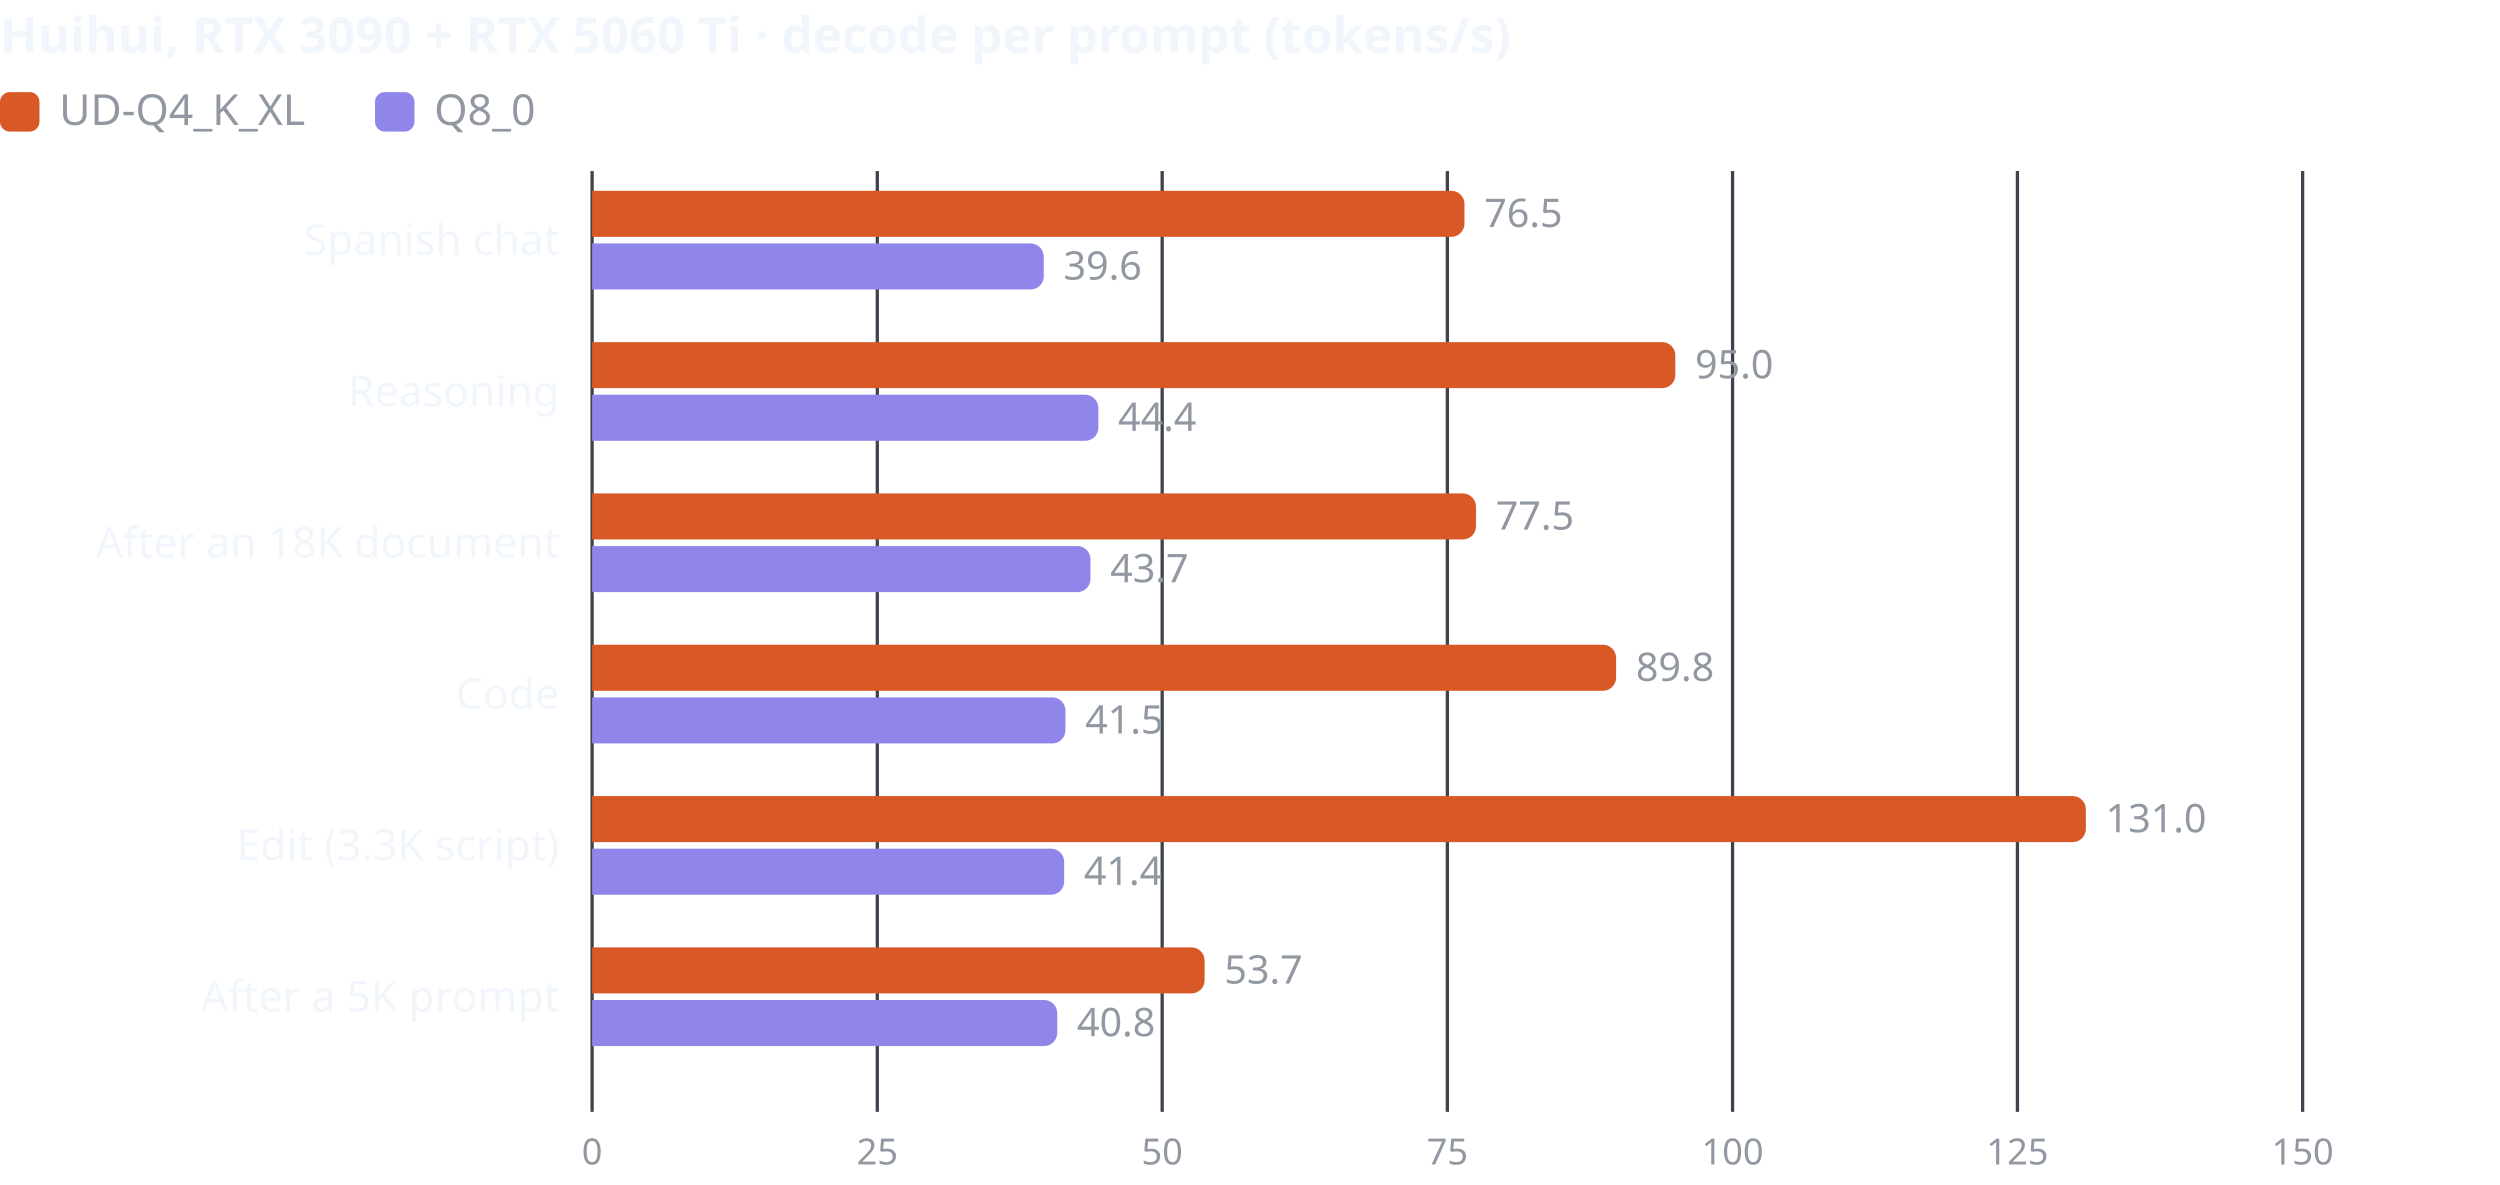
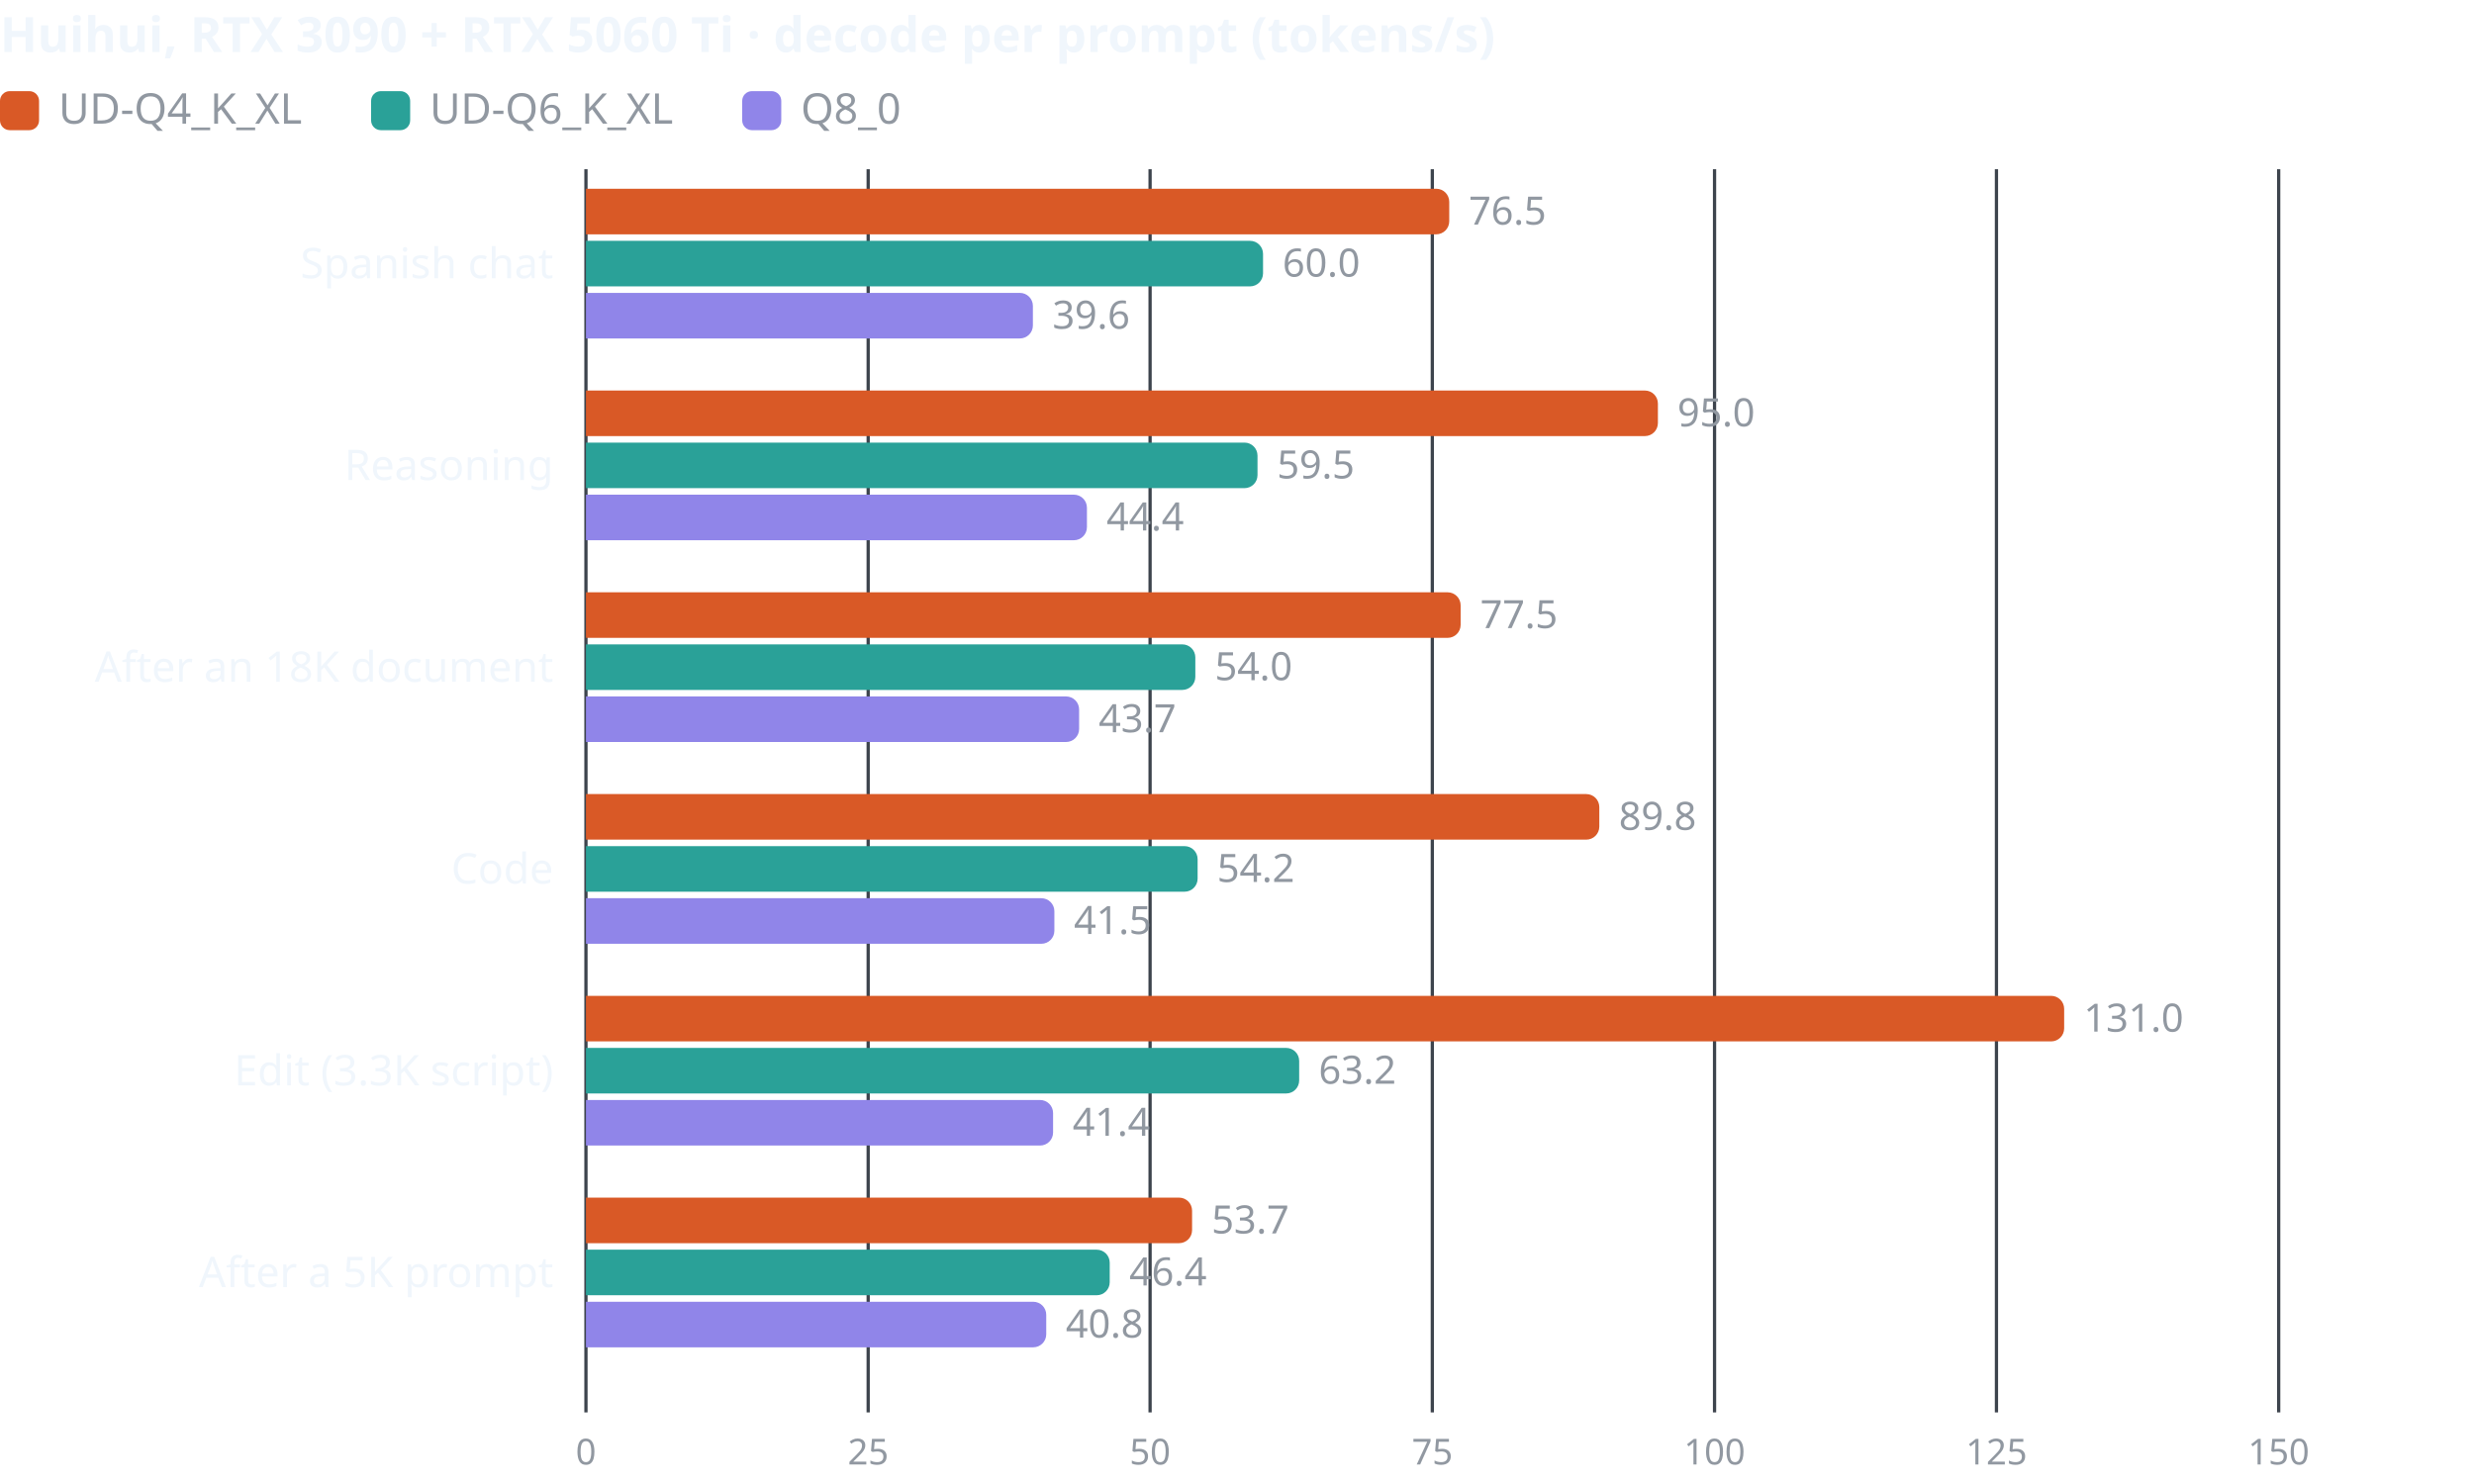
- <svg xmlns="http://www.w3.org/2000/svg" width="760" height="360" viewBox="0 0 760 360" role="img" aria-label="Huihui decode per prompt on both cards: UD-Q4_K_XL vs Q8_0" font-family="-apple-system,BlinkMacSystemFont,'Segoe UI','Noto Sans',Helvetica,Arial,sans-serif">
+ <svg xmlns="http://www.w3.org/2000/svg" width="760" height="456" viewBox="0 0 760 456" role="img" aria-label="Huihui decode per prompt on both cards: UD-Q4_K_XL, UD-Q6_K_XL and Q8_0" font-family="-apple-system,BlinkMacSystemFont,'Segoe UI','Noto Sans',Helvetica,Arial,sans-serif">
  <text x="0" y="16" font-size="15" font-weight="600" fill="#f0f6fc">Huihui, RTX 3090 + RTX 5060 Ti · decode per prompt (tokens/s)</text>
  <rect x="0" y="28" width="12" height="12" rx="3" fill="#d95926" />
  <text x="18" y="38" font-size="13" fill="#9198a1">UD-Q4_K_XL</text>
-   <rect x="114.0" y="28" width="12" height="12" rx="3" fill="#9085e9" />
-   <text x="132.0" y="38" font-size="13" fill="#9198a1">Q8_0</text>
-   <line x1="180.0" y1="52" x2="180.0" y2="338" stroke="#3d444d" stroke-width="1" />
-   <text x="180.0" y="354" font-size="11" fill="#9198a1" text-anchor="middle">0</text>
-   <line x1="266.7" y1="52" x2="266.7" y2="338" stroke="#3d444d" stroke-width="1" />
-   <text x="266.7" y="354" font-size="11" fill="#9198a1" text-anchor="middle">25</text>
-   <line x1="353.3" y1="52" x2="353.3" y2="338" stroke="#3d444d" stroke-width="1" />
-   <text x="353.3" y="354" font-size="11" fill="#9198a1" text-anchor="middle">50</text>
-   <line x1="440.0" y1="52" x2="440.0" y2="338" stroke="#3d444d" stroke-width="1" />
-   <text x="440.0" y="354" font-size="11" fill="#9198a1" text-anchor="middle">75</text>
-   <line x1="526.7" y1="52" x2="526.7" y2="338" stroke="#3d444d" stroke-width="1" />
-   <text x="526.7" y="354" font-size="11" fill="#9198a1" text-anchor="middle">100</text>
-   <line x1="613.3" y1="52" x2="613.3" y2="338" stroke="#3d444d" stroke-width="1" />
-   <text x="613.3" y="354" font-size="11" fill="#9198a1" text-anchor="middle">125</text>
-   <line x1="700.0" y1="52" x2="700.0" y2="338" stroke="#3d444d" stroke-width="1" />
-   <text x="700.0" y="354" font-size="11" fill="#9198a1" text-anchor="middle">150</text>
-   <text x="170" y="77.5" font-size="13" fill="#f0f6fc" text-anchor="end">Spanish chat</text>
+   <rect x="114.0" y="28" width="12" height="12" rx="3" fill="#2aa198" />
+   <text x="132.0" y="38" font-size="13" fill="#9198a1">UD-Q6_K_XL</text>
+   <rect x="228.0" y="28" width="12" height="12" rx="3" fill="#9085e9" />
+   <text x="246.0" y="38" font-size="13" fill="#9198a1">Q8_0</text>
+   <line x1="180.0" y1="52" x2="180.0" y2="434" stroke="#3d444d" stroke-width="1" />
+   <text x="180.0" y="450" font-size="11" fill="#9198a1" text-anchor="middle">0</text>
+   <line x1="266.7" y1="52" x2="266.7" y2="434" stroke="#3d444d" stroke-width="1" />
+   <text x="266.7" y="450" font-size="11" fill="#9198a1" text-anchor="middle">25</text>
+   <line x1="353.3" y1="52" x2="353.3" y2="434" stroke="#3d444d" stroke-width="1" />
+   <text x="353.3" y="450" font-size="11" fill="#9198a1" text-anchor="middle">50</text>
+   <line x1="440.0" y1="52" x2="440.0" y2="434" stroke="#3d444d" stroke-width="1" />
+   <text x="440.0" y="450" font-size="11" fill="#9198a1" text-anchor="middle">75</text>
+   <line x1="526.7" y1="52" x2="526.7" y2="434" stroke="#3d444d" stroke-width="1" />
+   <text x="526.7" y="450" font-size="11" fill="#9198a1" text-anchor="middle">100</text>
+   <line x1="613.3" y1="52" x2="613.3" y2="434" stroke="#3d444d" stroke-width="1" />
+   <text x="613.3" y="450" font-size="11" fill="#9198a1" text-anchor="middle">125</text>
+   <line x1="700.0" y1="52" x2="700.0" y2="434" stroke="#3d444d" stroke-width="1" />
+   <text x="700.0" y="450" font-size="11" fill="#9198a1" text-anchor="middle">150</text>
+   <text x="170" y="85.5" font-size="13" fill="#f0f6fc" text-anchor="end">Spanish chat</text>
  <path d="M180.0,58.0 h261.2 a4,4 0 0 1 4,4 v6.0 a4,4 0 0 1 -4,4 h-261.2 z" fill="#d95926" />
  <text x="451.2" y="69" font-size="12" fill="#9198a1">76.5</text>
-   <path d="M180.0,74.0 h133.3 a4,4 0 0 1 4,4 v6.0 a4,4 0 0 1 -4,4 h-133.3 z" fill="#9085e9" />
-   <text x="323.3" y="85" font-size="12" fill="#9198a1">39.6</text>
-   <text x="170" y="123.5" font-size="13" fill="#f0f6fc" text-anchor="end">Reasoning</text>
-   <path d="M180.0,104.0 h325.3 a4,4 0 0 1 4,4 v6.0 a4,4 0 0 1 -4,4 h-325.3 z" fill="#d95926" />
-   <text x="515.3" y="115" font-size="12" fill="#9198a1">95.0</text>
-   <path d="M180.0,120.0 h149.9 a4,4 0 0 1 4,4 v6.0 a4,4 0 0 1 -4,4 h-149.9 z" fill="#9085e9" />
-   <text x="339.9" y="131" font-size="12" fill="#9198a1">44.4</text>
-   <text x="170" y="169.5" font-size="13" fill="#f0f6fc" text-anchor="end">After an 18K document</text>
-   <path d="M180.0,150.0 h264.7 a4,4 0 0 1 4,4 v6.0 a4,4 0 0 1 -4,4 h-264.7 z" fill="#d95926" />
-   <text x="454.7" y="161" font-size="12" fill="#9198a1">77.5</text>
-   <path d="M180.0,166.0 h147.5 a4,4 0 0 1 4,4 v6.0 a4,4 0 0 1 -4,4 h-147.5 z" fill="#9085e9" />
-   <text x="337.5" y="177" font-size="12" fill="#9198a1">43.7</text>
-   <text x="170" y="215.5" font-size="13" fill="#f0f6fc" text-anchor="end">Code</text>
-   <path d="M180.0,196.0 h307.3 a4,4 0 0 1 4,4 v6.0 a4,4 0 0 1 -4,4 h-307.3 z" fill="#d95926" />
-   <text x="497.3" y="207" font-size="12" fill="#9198a1">89.8</text>
-   <path d="M180.0,212.0 h139.9 a4,4 0 0 1 4,4 v6.0 a4,4 0 0 1 -4,4 h-139.9 z" fill="#9085e9" />
-   <text x="329.9" y="223" font-size="12" fill="#9198a1">41.5</text>
-   <text x="170" y="261.5" font-size="13" fill="#f0f6fc" text-anchor="end">Edit (3.3K script)</text>
-   <path d="M180.0,242.0 h450.1 a4,4 0 0 1 4,4 v6.0 a4,4 0 0 1 -4,4 h-450.1 z" fill="#d95926" />
-   <text x="640.1" y="253" font-size="12" fill="#9198a1">131.0</text>
-   <path d="M180.0,258.0 h139.5 a4,4 0 0 1 4,4 v6.0 a4,4 0 0 1 -4,4 h-139.5 z" fill="#9085e9" />
-   <text x="329.5" y="269" font-size="12" fill="#9198a1">41.4</text>
-   <text x="170" y="307.5" font-size="13" fill="#f0f6fc" text-anchor="end">After a 5K prompt</text>
-   <path d="M180.0,288.0 h182.2 a4,4 0 0 1 4,4 v6.0 a4,4 0 0 1 -4,4 h-182.2 z" fill="#d95926" />
-   <text x="372.2" y="299" font-size="12" fill="#9198a1">53.7</text>
-   <path d="M180.0,304.0 h137.4 a4,4 0 0 1 4,4 v6.0 a4,4 0 0 1 -4,4 h-137.4 z" fill="#9085e9" />
-   <text x="327.4" y="315" font-size="12" fill="#9198a1">40.8</text>
+   <path d="M180.0,74.0 h204.0 a4,4 0 0 1 4,4 v6.0 a4,4 0 0 1 -4,4 h-204.0 z" fill="#2aa198" />
+   <text x="394.0" y="85" font-size="12" fill="#9198a1">60.0</text>
+   <path d="M180.0,90.0 h133.3 a4,4 0 0 1 4,4 v6.0 a4,4 0 0 1 -4,4 h-133.3 z" fill="#9085e9" />
+   <text x="323.3" y="101" font-size="12" fill="#9198a1">39.6</text>
+   <text x="170" y="147.5" font-size="13" fill="#f0f6fc" text-anchor="end">Reasoning</text>
+   <path d="M180.0,120.0 h325.3 a4,4 0 0 1 4,4 v6.0 a4,4 0 0 1 -4,4 h-325.3 z" fill="#d95926" />
+   <text x="515.3" y="131" font-size="12" fill="#9198a1">95.0</text>
+   <path d="M180.0,136.0 h202.3 a4,4 0 0 1 4,4 v6.0 a4,4 0 0 1 -4,4 h-202.3 z" fill="#2aa198" />
+   <text x="392.3" y="147" font-size="12" fill="#9198a1">59.5</text>
+   <path d="M180.0,152.0 h149.9 a4,4 0 0 1 4,4 v6.0 a4,4 0 0 1 -4,4 h-149.9 z" fill="#9085e9" />
+   <text x="339.9" y="163" font-size="12" fill="#9198a1">44.4</text>
+   <text x="170" y="209.5" font-size="13" fill="#f0f6fc" text-anchor="end">After an 18K document</text>
+   <path d="M180.0,182.0 h264.7 a4,4 0 0 1 4,4 v6.0 a4,4 0 0 1 -4,4 h-264.7 z" fill="#d95926" />
+   <text x="454.7" y="193" font-size="12" fill="#9198a1">77.5</text>
+   <path d="M180.0,198.0 h183.2 a4,4 0 0 1 4,4 v6.0 a4,4 0 0 1 -4,4 h-183.2 z" fill="#2aa198" />
+   <text x="373.2" y="209" font-size="12" fill="#9198a1">54.0</text>
+   <path d="M180.0,214.0 h147.5 a4,4 0 0 1 4,4 v6.0 a4,4 0 0 1 -4,4 h-147.5 z" fill="#9085e9" />
+   <text x="337.5" y="225" font-size="12" fill="#9198a1">43.7</text>
+   <text x="170" y="271.5" font-size="13" fill="#f0f6fc" text-anchor="end">Code</text>
+   <path d="M180.0,244.0 h307.3 a4,4 0 0 1 4,4 v6.0 a4,4 0 0 1 -4,4 h-307.3 z" fill="#d95926" />
+   <text x="497.3" y="255" font-size="12" fill="#9198a1">89.8</text>
+   <path d="M180.0,260.0 h183.9 a4,4 0 0 1 4,4 v6.0 a4,4 0 0 1 -4,4 h-183.9 z" fill="#2aa198" />
+   <text x="373.9" y="271" font-size="12" fill="#9198a1">54.2</text>
+   <path d="M180.0,276.0 h139.9 a4,4 0 0 1 4,4 v6.0 a4,4 0 0 1 -4,4 h-139.9 z" fill="#9085e9" />
+   <text x="329.9" y="287" font-size="12" fill="#9198a1">41.5</text>
+   <text x="170" y="333.5" font-size="13" fill="#f0f6fc" text-anchor="end">Edit (3.3K script)</text>
+   <path d="M180.0,306.0 h450.1 a4,4 0 0 1 4,4 v6.0 a4,4 0 0 1 -4,4 h-450.1 z" fill="#d95926" />
+   <text x="640.1" y="317" font-size="12" fill="#9198a1">131.0</text>
+   <path d="M180.0,322.0 h215.1 a4,4 0 0 1 4,4 v6.0 a4,4 0 0 1 -4,4 h-215.1 z" fill="#2aa198" />
+   <text x="405.1" y="333" font-size="12" fill="#9198a1">63.2</text>
+   <path d="M180.0,338.0 h139.5 a4,4 0 0 1 4,4 v6.0 a4,4 0 0 1 -4,4 h-139.5 z" fill="#9085e9" />
+   <text x="329.5" y="349" font-size="12" fill="#9198a1">41.4</text>
+   <text x="170" y="395.5" font-size="13" fill="#f0f6fc" text-anchor="end">After a 5K prompt</text>
+   <path d="M180.0,368.0 h182.2 a4,4 0 0 1 4,4 v6.0 a4,4 0 0 1 -4,4 h-182.2 z" fill="#d95926" />
+   <text x="372.2" y="379" font-size="12" fill="#9198a1">53.7</text>
+   <path d="M180.0,384.0 h156.9 a4,4 0 0 1 4,4 v6.0 a4,4 0 0 1 -4,4 h-156.9 z" fill="#2aa198" />
+   <text x="346.9" y="395" font-size="12" fill="#9198a1">46.4</text>
+   <path d="M180.0,400.0 h137.4 a4,4 0 0 1 4,4 v6.0 a4,4 0 0 1 -4,4 h-137.4 z" fill="#9085e9" />
+   <text x="327.4" y="411" font-size="12" fill="#9198a1">40.8</text>
</svg>
